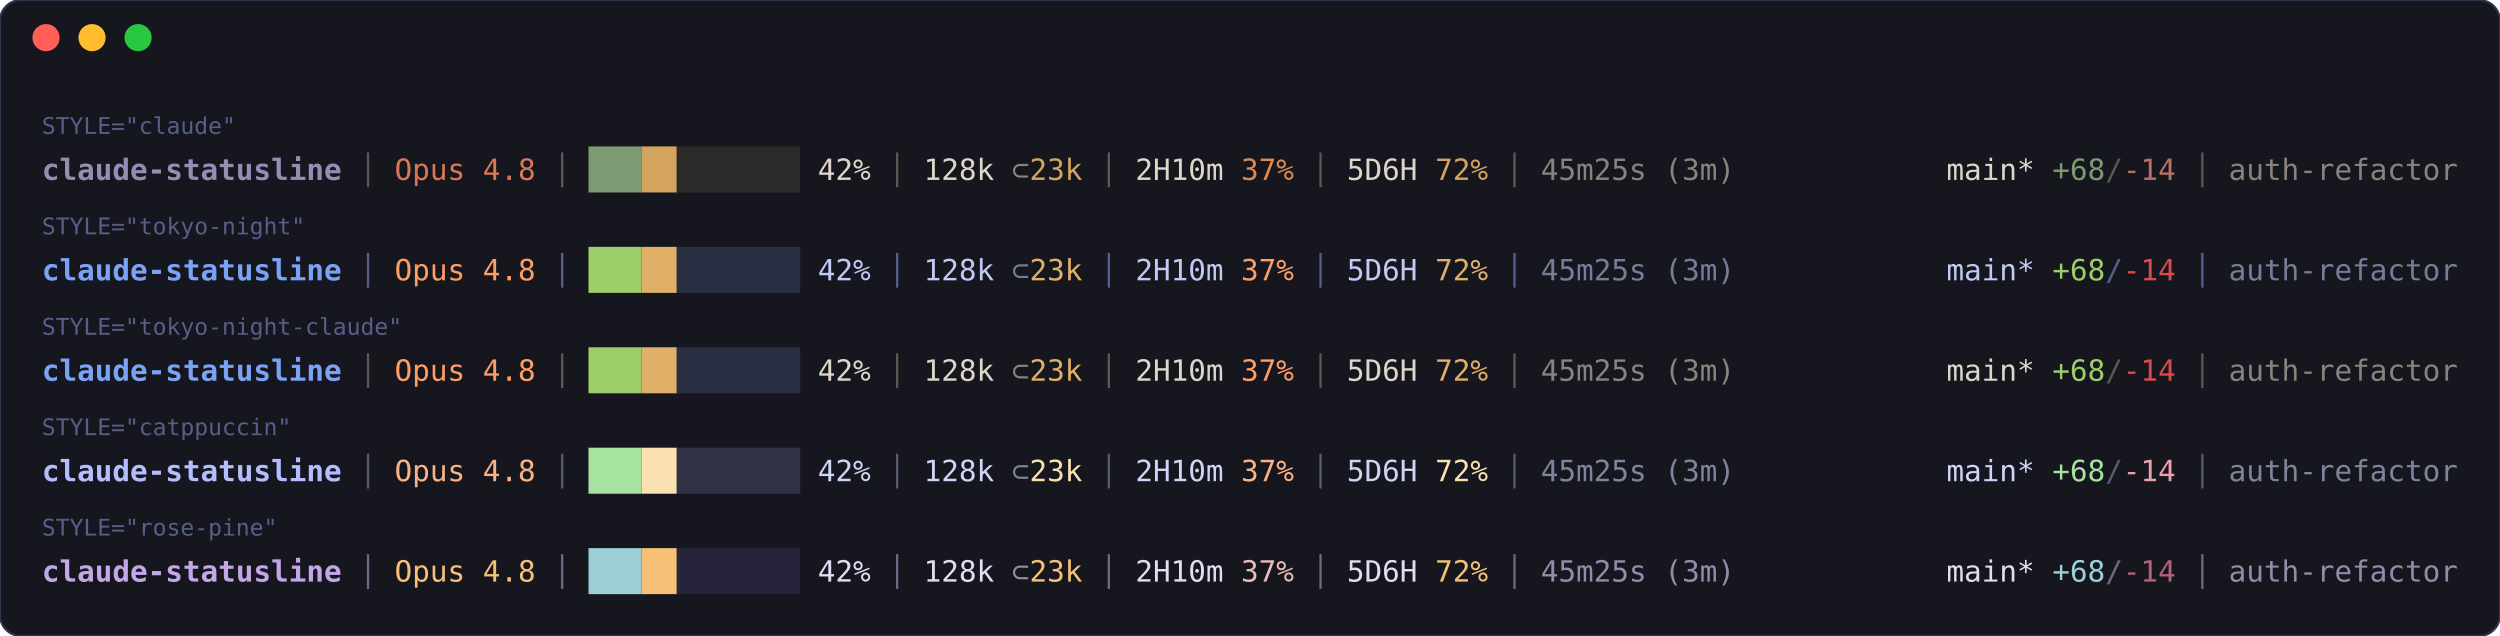
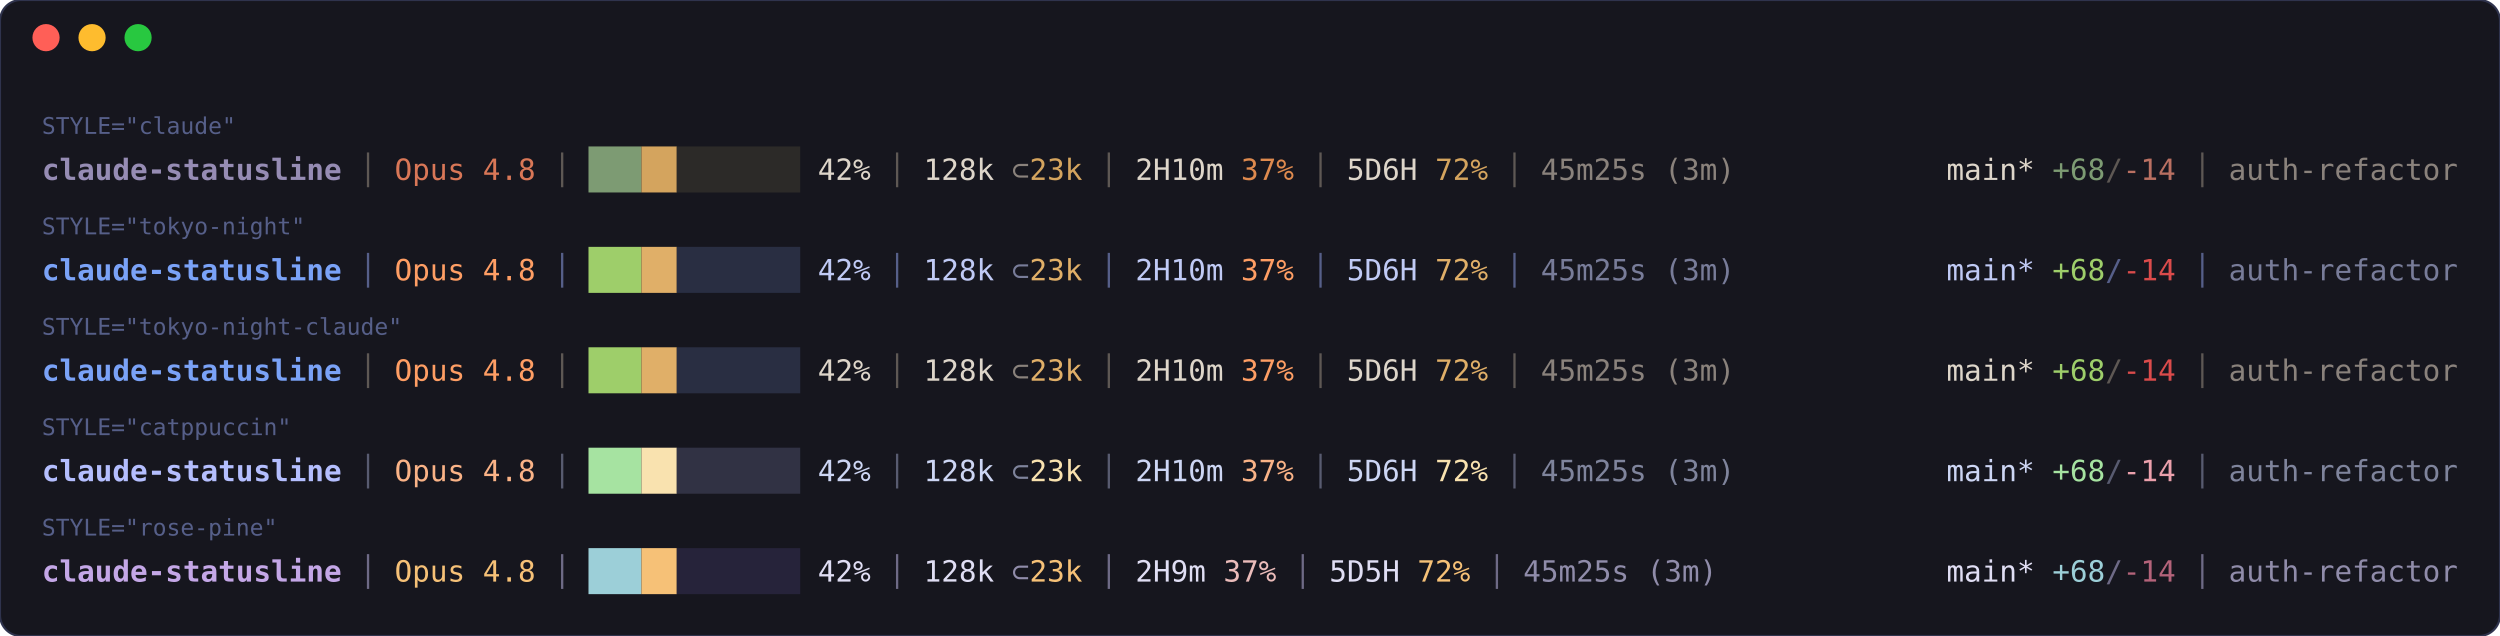
<svg xmlns="http://www.w3.org/2000/svg" width="1195" height="304" viewBox="0 0 1195 304" role="img">
  <rect width="1195" height="304" rx="10" fill="#16161e" stroke="#2f334d" />
  <circle cx="22" cy="18.0" r="6.5" fill="#ff5f57" />
  <circle cx="44" cy="18.0" r="6.5" fill="#febc2e" />
  <circle cx="66" cy="18.0" r="6.5" fill="#28c840" />
  <text x="20" y="64" fill="#565f89" font-family="&quot;SF Mono&quot;,&quot;Cascadia Mono&quot;,Menlo,Consolas,&quot;DejaVu Sans Mono&quot;,monospace" font-size="11">STYLE="claude"</text>
  <rect x="281.3" y="70" width="25.3" height="22" fill="#7d9b73" />
  <rect x="306.6" y="70" width="16.9" height="22" fill="#d4a45e" />
  <rect x="323.5" y="70" width="59.0" height="22" fill="#2c2a28" />
  <text x="20.0" y="86" fill="#968cb4" font-weight="bold" font-family="&quot;SF Mono&quot;,&quot;Cascadia Mono&quot;,Menlo,Consolas,&quot;DejaVu Sans Mono&quot;,monospace" font-size="14" xml:space="preserve" textLength="143.3" lengthAdjust="spacingAndGlyphs">claude-statusline</text>
  <text x="171.7" y="86" fill="#5e5854" font-family="&quot;SF Mono&quot;,&quot;Cascadia Mono&quot;,Menlo,Consolas,&quot;DejaVu Sans Mono&quot;,monospace" font-size="14" xml:space="preserve" textLength="8.4" lengthAdjust="spacingAndGlyphs">│</text>
  <text x="188.6" y="86" fill="#d97757" font-family="&quot;SF Mono&quot;,&quot;Cascadia Mono&quot;,Menlo,Consolas,&quot;DejaVu Sans Mono&quot;,monospace" font-size="14" xml:space="preserve" textLength="67.4" lengthAdjust="spacingAndGlyphs">Opus 4.8</text>
  <text x="264.5" y="86" fill="#5e5854" font-family="&quot;SF Mono&quot;,&quot;Cascadia Mono&quot;,Menlo,Consolas,&quot;DejaVu Sans Mono&quot;,monospace" font-size="14" xml:space="preserve" textLength="8.4" lengthAdjust="spacingAndGlyphs">│</text>
  <text x="390.9" y="86" fill="#ded6ca" font-family="&quot;SF Mono&quot;,&quot;Cascadia Mono&quot;,Menlo,Consolas,&quot;DejaVu Sans Mono&quot;,monospace" font-size="14" xml:space="preserve" textLength="25.3" lengthAdjust="spacingAndGlyphs">42%</text>
  <text x="424.6" y="86" fill="#5e5854" font-family="&quot;SF Mono&quot;,&quot;Cascadia Mono&quot;,Menlo,Consolas,&quot;DejaVu Sans Mono&quot;,monospace" font-size="14" xml:space="preserve" textLength="8.4" lengthAdjust="spacingAndGlyphs">│</text>
  <text x="441.5" y="86" fill="#ded6ca" font-family="&quot;SF Mono&quot;,&quot;Cascadia Mono&quot;,Menlo,Consolas,&quot;DejaVu Sans Mono&quot;,monospace" font-size="14" xml:space="preserve" textLength="33.7" lengthAdjust="spacingAndGlyphs">128k</text>
  <text x="483.6" y="86" fill="#8a827c" font-family="&quot;SF Mono&quot;,&quot;Cascadia Mono&quot;,Menlo,Consolas,&quot;DejaVu Sans Mono&quot;,monospace" font-size="14" xml:space="preserve" textLength="8.4" lengthAdjust="spacingAndGlyphs">⊂</text>
  <text x="492.1" y="86" fill="#d4a45e" font-family="&quot;SF Mono&quot;,&quot;Cascadia Mono&quot;,Menlo,Consolas,&quot;DejaVu Sans Mono&quot;,monospace" font-size="14" xml:space="preserve" textLength="25.3" lengthAdjust="spacingAndGlyphs">23k</text>
  <text x="525.8" y="86" fill="#5e5854" font-family="&quot;SF Mono&quot;,&quot;Cascadia Mono&quot;,Menlo,Consolas,&quot;DejaVu Sans Mono&quot;,monospace" font-size="14" xml:space="preserve" textLength="8.4" lengthAdjust="spacingAndGlyphs">│</text>
  <text x="542.7" y="86" fill="#ded6ca" font-family="&quot;SF Mono&quot;,&quot;Cascadia Mono&quot;,Menlo,Consolas,&quot;DejaVu Sans Mono&quot;,monospace" font-size="14" xml:space="preserve" textLength="42.1" lengthAdjust="spacingAndGlyphs">2H10m</text>
  <text x="593.2" y="86" fill="#de8a4e" font-family="&quot;SF Mono&quot;,&quot;Cascadia Mono&quot;,Menlo,Consolas,&quot;DejaVu Sans Mono&quot;,monospace" font-size="14" xml:space="preserve" textLength="25.3" lengthAdjust="spacingAndGlyphs">37%</text>
  <text x="627.0" y="86" fill="#5e5854" font-family="&quot;SF Mono&quot;,&quot;Cascadia Mono&quot;,Menlo,Consolas,&quot;DejaVu Sans Mono&quot;,monospace" font-size="14" xml:space="preserve" textLength="8.4" lengthAdjust="spacingAndGlyphs">│</text>
  <text x="643.8" y="86" fill="#ded6ca" font-family="&quot;SF Mono&quot;,&quot;Cascadia Mono&quot;,Menlo,Consolas,&quot;DejaVu Sans Mono&quot;,monospace" font-size="14" xml:space="preserve" textLength="33.7" lengthAdjust="spacingAndGlyphs">5D6H</text>
  <text x="686.0" y="86" fill="#d4a45e" font-family="&quot;SF Mono&quot;,&quot;Cascadia Mono&quot;,Menlo,Consolas,&quot;DejaVu Sans Mono&quot;,monospace" font-size="14" xml:space="preserve" textLength="25.3" lengthAdjust="spacingAndGlyphs">72%</text>
  <text x="719.7" y="86" fill="#5e5854" font-family="&quot;SF Mono&quot;,&quot;Cascadia Mono&quot;,Menlo,Consolas,&quot;DejaVu Sans Mono&quot;,monospace" font-size="14" xml:space="preserve" textLength="8.4" lengthAdjust="spacingAndGlyphs">│</text>
  <text x="736.5" y="86" fill="#8a827c" font-family="&quot;SF Mono&quot;,&quot;Cascadia Mono&quot;,Menlo,Consolas,&quot;DejaVu Sans Mono&quot;,monospace" font-size="14" xml:space="preserve" textLength="50.6" lengthAdjust="spacingAndGlyphs">45m25s</text>
  <text x="795.6" y="86" fill="#8a827c" font-family="&quot;SF Mono&quot;,&quot;Cascadia Mono&quot;,Menlo,Consolas,&quot;DejaVu Sans Mono&quot;,monospace" font-size="14" xml:space="preserve" textLength="33.7" lengthAdjust="spacingAndGlyphs">(3m)</text>
  <text x="930.4" y="86" fill="#ded6ca" font-family="&quot;SF Mono&quot;,&quot;Cascadia Mono&quot;,Menlo,Consolas,&quot;DejaVu Sans Mono&quot;,monospace" font-size="14" xml:space="preserve" textLength="42.1" lengthAdjust="spacingAndGlyphs">main*</text>
  <text x="981.0" y="86" fill="#7d9b73" font-family="&quot;SF Mono&quot;,&quot;Cascadia Mono&quot;,Menlo,Consolas,&quot;DejaVu Sans Mono&quot;,monospace" font-size="14" xml:space="preserve" textLength="25.3" lengthAdjust="spacingAndGlyphs">+68</text>
  <text x="1006.3" y="86" fill="#5e5854" font-family="&quot;SF Mono&quot;,&quot;Cascadia Mono&quot;,Menlo,Consolas,&quot;DejaVu Sans Mono&quot;,monospace" font-size="14" xml:space="preserve" textLength="8.4" lengthAdjust="spacingAndGlyphs">/</text>
  <text x="1014.7" y="86" fill="#ba7062" font-family="&quot;SF Mono&quot;,&quot;Cascadia Mono&quot;,Menlo,Consolas,&quot;DejaVu Sans Mono&quot;,monospace" font-size="14" xml:space="preserve" textLength="25.3" lengthAdjust="spacingAndGlyphs">-14</text>
  <text x="1048.5" y="86" fill="#5e5854" font-family="&quot;SF Mono&quot;,&quot;Cascadia Mono&quot;,Menlo,Consolas,&quot;DejaVu Sans Mono&quot;,monospace" font-size="14" xml:space="preserve" textLength="8.4" lengthAdjust="spacingAndGlyphs">│</text>
  <text x="1065.3" y="86" fill="#8a827c" font-family="&quot;SF Mono&quot;,&quot;Cascadia Mono&quot;,Menlo,Consolas,&quot;DejaVu Sans Mono&quot;,monospace" font-size="14" xml:space="preserve" textLength="109.6" lengthAdjust="spacingAndGlyphs">auth-refactor</text>
  <text x="20" y="112" fill="#565f89" font-family="&quot;SF Mono&quot;,&quot;Cascadia Mono&quot;,Menlo,Consolas,&quot;DejaVu Sans Mono&quot;,monospace" font-size="11">STYLE="tokyo-night"</text>
  <rect x="281.3" y="118" width="25.3" height="22" fill="#9ece6a" />
  <rect x="306.6" y="118" width="16.9" height="22" fill="#e0af68" />
  <rect x="323.5" y="118" width="59.0" height="22" fill="#292e42" />
  <text x="20.0" y="134" fill="#7aa2f7" font-weight="bold" font-family="&quot;SF Mono&quot;,&quot;Cascadia Mono&quot;,Menlo,Consolas,&quot;DejaVu Sans Mono&quot;,monospace" font-size="14" xml:space="preserve" textLength="143.3" lengthAdjust="spacingAndGlyphs">claude-statusline</text>
  <text x="171.7" y="134" fill="#565f89" font-family="&quot;SF Mono&quot;,&quot;Cascadia Mono&quot;,Menlo,Consolas,&quot;DejaVu Sans Mono&quot;,monospace" font-size="14" xml:space="preserve" textLength="8.4" lengthAdjust="spacingAndGlyphs">│</text>
  <text x="188.6" y="134" fill="#ff9e64" font-family="&quot;SF Mono&quot;,&quot;Cascadia Mono&quot;,Menlo,Consolas,&quot;DejaVu Sans Mono&quot;,monospace" font-size="14" xml:space="preserve" textLength="67.4" lengthAdjust="spacingAndGlyphs">Opus 4.8</text>
  <text x="264.5" y="134" fill="#565f89" font-family="&quot;SF Mono&quot;,&quot;Cascadia Mono&quot;,Menlo,Consolas,&quot;DejaVu Sans Mono&quot;,monospace" font-size="14" xml:space="preserve" textLength="8.4" lengthAdjust="spacingAndGlyphs">│</text>
  <text x="390.9" y="134" fill="#c0caf5" font-family="&quot;SF Mono&quot;,&quot;Cascadia Mono&quot;,Menlo,Consolas,&quot;DejaVu Sans Mono&quot;,monospace" font-size="14" xml:space="preserve" textLength="25.3" lengthAdjust="spacingAndGlyphs">42%</text>
  <text x="424.6" y="134" fill="#565f89" font-family="&quot;SF Mono&quot;,&quot;Cascadia Mono&quot;,Menlo,Consolas,&quot;DejaVu Sans Mono&quot;,monospace" font-size="14" xml:space="preserve" textLength="8.4" lengthAdjust="spacingAndGlyphs">│</text>
  <text x="441.5" y="134" fill="#c0caf5" font-family="&quot;SF Mono&quot;,&quot;Cascadia Mono&quot;,Menlo,Consolas,&quot;DejaVu Sans Mono&quot;,monospace" font-size="14" xml:space="preserve" textLength="33.7" lengthAdjust="spacingAndGlyphs">128k</text>
  <text x="483.6" y="134" fill="#787c99" font-family="&quot;SF Mono&quot;,&quot;Cascadia Mono&quot;,Menlo,Consolas,&quot;DejaVu Sans Mono&quot;,monospace" font-size="14" xml:space="preserve" textLength="8.4" lengthAdjust="spacingAndGlyphs">⊂</text>
  <text x="492.1" y="134" fill="#e0af68" font-family="&quot;SF Mono&quot;,&quot;Cascadia Mono&quot;,Menlo,Consolas,&quot;DejaVu Sans Mono&quot;,monospace" font-size="14" xml:space="preserve" textLength="25.3" lengthAdjust="spacingAndGlyphs">23k</text>
  <text x="525.8" y="134" fill="#565f89" font-family="&quot;SF Mono&quot;,&quot;Cascadia Mono&quot;,Menlo,Consolas,&quot;DejaVu Sans Mono&quot;,monospace" font-size="14" xml:space="preserve" textLength="8.4" lengthAdjust="spacingAndGlyphs">│</text>
  <text x="542.7" y="134" fill="#c0caf5" font-family="&quot;SF Mono&quot;,&quot;Cascadia Mono&quot;,Menlo,Consolas,&quot;DejaVu Sans Mono&quot;,monospace" font-size="14" xml:space="preserve" textLength="42.1" lengthAdjust="spacingAndGlyphs">2H10m</text>
  <text x="593.2" y="134" fill="#ff9e64" font-family="&quot;SF Mono&quot;,&quot;Cascadia Mono&quot;,Menlo,Consolas,&quot;DejaVu Sans Mono&quot;,monospace" font-size="14" xml:space="preserve" textLength="25.3" lengthAdjust="spacingAndGlyphs">37%</text>
  <text x="627.0" y="134" fill="#565f89" font-family="&quot;SF Mono&quot;,&quot;Cascadia Mono&quot;,Menlo,Consolas,&quot;DejaVu Sans Mono&quot;,monospace" font-size="14" xml:space="preserve" textLength="8.4" lengthAdjust="spacingAndGlyphs">│</text>
  <text x="643.8" y="134" fill="#c0caf5" font-family="&quot;SF Mono&quot;,&quot;Cascadia Mono&quot;,Menlo,Consolas,&quot;DejaVu Sans Mono&quot;,monospace" font-size="14" xml:space="preserve" textLength="33.7" lengthAdjust="spacingAndGlyphs">5D6H</text>
  <text x="686.0" y="134" fill="#e0af68" font-family="&quot;SF Mono&quot;,&quot;Cascadia Mono&quot;,Menlo,Consolas,&quot;DejaVu Sans Mono&quot;,monospace" font-size="14" xml:space="preserve" textLength="25.3" lengthAdjust="spacingAndGlyphs">72%</text>
  <text x="719.7" y="134" fill="#565f89" font-family="&quot;SF Mono&quot;,&quot;Cascadia Mono&quot;,Menlo,Consolas,&quot;DejaVu Sans Mono&quot;,monospace" font-size="14" xml:space="preserve" textLength="8.4" lengthAdjust="spacingAndGlyphs">│</text>
  <text x="736.5" y="134" fill="#787c99" font-family="&quot;SF Mono&quot;,&quot;Cascadia Mono&quot;,Menlo,Consolas,&quot;DejaVu Sans Mono&quot;,monospace" font-size="14" xml:space="preserve" textLength="50.6" lengthAdjust="spacingAndGlyphs">45m25s</text>
  <text x="795.6" y="134" fill="#787c99" font-family="&quot;SF Mono&quot;,&quot;Cascadia Mono&quot;,Menlo,Consolas,&quot;DejaVu Sans Mono&quot;,monospace" font-size="14" xml:space="preserve" textLength="33.7" lengthAdjust="spacingAndGlyphs">(3m)</text>
  <text x="930.4" y="134" fill="#c0caf5" font-family="&quot;SF Mono&quot;,&quot;Cascadia Mono&quot;,Menlo,Consolas,&quot;DejaVu Sans Mono&quot;,monospace" font-size="14" xml:space="preserve" textLength="42.1" lengthAdjust="spacingAndGlyphs">main*</text>
  <text x="981.0" y="134" fill="#9ece6a" font-family="&quot;SF Mono&quot;,&quot;Cascadia Mono&quot;,Menlo,Consolas,&quot;DejaVu Sans Mono&quot;,monospace" font-size="14" xml:space="preserve" textLength="25.3" lengthAdjust="spacingAndGlyphs">+68</text>
  <text x="1006.3" y="134" fill="#565f89" font-family="&quot;SF Mono&quot;,&quot;Cascadia Mono&quot;,Menlo,Consolas,&quot;DejaVu Sans Mono&quot;,monospace" font-size="14" xml:space="preserve" textLength="8.4" lengthAdjust="spacingAndGlyphs">/</text>
  <text x="1014.7" y="134" fill="#db4b4b" font-family="&quot;SF Mono&quot;,&quot;Cascadia Mono&quot;,Menlo,Consolas,&quot;DejaVu Sans Mono&quot;,monospace" font-size="14" xml:space="preserve" textLength="25.3" lengthAdjust="spacingAndGlyphs">-14</text>
  <text x="1048.5" y="134" fill="#565f89" font-family="&quot;SF Mono&quot;,&quot;Cascadia Mono&quot;,Menlo,Consolas,&quot;DejaVu Sans Mono&quot;,monospace" font-size="14" xml:space="preserve" textLength="8.4" lengthAdjust="spacingAndGlyphs">│</text>
  <text x="1065.3" y="134" fill="#787c99" font-family="&quot;SF Mono&quot;,&quot;Cascadia Mono&quot;,Menlo,Consolas,&quot;DejaVu Sans Mono&quot;,monospace" font-size="14" xml:space="preserve" textLength="109.6" lengthAdjust="spacingAndGlyphs">auth-refactor</text>
  <text x="20" y="160" fill="#565f89" font-family="&quot;SF Mono&quot;,&quot;Cascadia Mono&quot;,Menlo,Consolas,&quot;DejaVu Sans Mono&quot;,monospace" font-size="11">STYLE="tokyo-night-claude"</text>
  <rect x="281.3" y="166" width="25.3" height="22" fill="#9ece6a" />
  <rect x="306.6" y="166" width="16.9" height="22" fill="#e0af68" />
  <rect x="323.5" y="166" width="59.0" height="22" fill="#292e42" />
  <text x="20.0" y="182" fill="#7aa2f7" font-weight="bold" font-family="&quot;SF Mono&quot;,&quot;Cascadia Mono&quot;,Menlo,Consolas,&quot;DejaVu Sans Mono&quot;,monospace" font-size="14" xml:space="preserve" textLength="143.3" lengthAdjust="spacingAndGlyphs">claude-statusline</text>
  <text x="171.7" y="182" fill="#5e5854" font-family="&quot;SF Mono&quot;,&quot;Cascadia Mono&quot;,Menlo,Consolas,&quot;DejaVu Sans Mono&quot;,monospace" font-size="14" xml:space="preserve" textLength="8.4" lengthAdjust="spacingAndGlyphs">│</text>
  <text x="188.6" y="182" fill="#ff9e64" font-family="&quot;SF Mono&quot;,&quot;Cascadia Mono&quot;,Menlo,Consolas,&quot;DejaVu Sans Mono&quot;,monospace" font-size="14" xml:space="preserve" textLength="67.4" lengthAdjust="spacingAndGlyphs">Opus 4.8</text>
  <text x="264.5" y="182" fill="#5e5854" font-family="&quot;SF Mono&quot;,&quot;Cascadia Mono&quot;,Menlo,Consolas,&quot;DejaVu Sans Mono&quot;,monospace" font-size="14" xml:space="preserve" textLength="8.4" lengthAdjust="spacingAndGlyphs">│</text>
  <text x="390.9" y="182" fill="#ded6ca" font-family="&quot;SF Mono&quot;,&quot;Cascadia Mono&quot;,Menlo,Consolas,&quot;DejaVu Sans Mono&quot;,monospace" font-size="14" xml:space="preserve" textLength="25.3" lengthAdjust="spacingAndGlyphs">42%</text>
  <text x="424.6" y="182" fill="#5e5854" font-family="&quot;SF Mono&quot;,&quot;Cascadia Mono&quot;,Menlo,Consolas,&quot;DejaVu Sans Mono&quot;,monospace" font-size="14" xml:space="preserve" textLength="8.4" lengthAdjust="spacingAndGlyphs">│</text>
  <text x="441.5" y="182" fill="#ded6ca" font-family="&quot;SF Mono&quot;,&quot;Cascadia Mono&quot;,Menlo,Consolas,&quot;DejaVu Sans Mono&quot;,monospace" font-size="14" xml:space="preserve" textLength="33.7" lengthAdjust="spacingAndGlyphs">128k</text>
  <text x="483.6" y="182" fill="#8a827c" font-family="&quot;SF Mono&quot;,&quot;Cascadia Mono&quot;,Menlo,Consolas,&quot;DejaVu Sans Mono&quot;,monospace" font-size="14" xml:space="preserve" textLength="8.4" lengthAdjust="spacingAndGlyphs">⊂</text>
  <text x="492.1" y="182" fill="#e0af68" font-family="&quot;SF Mono&quot;,&quot;Cascadia Mono&quot;,Menlo,Consolas,&quot;DejaVu Sans Mono&quot;,monospace" font-size="14" xml:space="preserve" textLength="25.3" lengthAdjust="spacingAndGlyphs">23k</text>
  <text x="525.8" y="182" fill="#5e5854" font-family="&quot;SF Mono&quot;,&quot;Cascadia Mono&quot;,Menlo,Consolas,&quot;DejaVu Sans Mono&quot;,monospace" font-size="14" xml:space="preserve" textLength="8.4" lengthAdjust="spacingAndGlyphs">│</text>
  <text x="542.7" y="182" fill="#ded6ca" font-family="&quot;SF Mono&quot;,&quot;Cascadia Mono&quot;,Menlo,Consolas,&quot;DejaVu Sans Mono&quot;,monospace" font-size="14" xml:space="preserve" textLength="42.1" lengthAdjust="spacingAndGlyphs">2H10m</text>
  <text x="593.2" y="182" fill="#ff9e64" font-family="&quot;SF Mono&quot;,&quot;Cascadia Mono&quot;,Menlo,Consolas,&quot;DejaVu Sans Mono&quot;,monospace" font-size="14" xml:space="preserve" textLength="25.3" lengthAdjust="spacingAndGlyphs">37%</text>
  <text x="627.0" y="182" fill="#5e5854" font-family="&quot;SF Mono&quot;,&quot;Cascadia Mono&quot;,Menlo,Consolas,&quot;DejaVu Sans Mono&quot;,monospace" font-size="14" xml:space="preserve" textLength="8.4" lengthAdjust="spacingAndGlyphs">│</text>
  <text x="643.8" y="182" fill="#ded6ca" font-family="&quot;SF Mono&quot;,&quot;Cascadia Mono&quot;,Menlo,Consolas,&quot;DejaVu Sans Mono&quot;,monospace" font-size="14" xml:space="preserve" textLength="33.7" lengthAdjust="spacingAndGlyphs">5D6H</text>
  <text x="686.0" y="182" fill="#e0af68" font-family="&quot;SF Mono&quot;,&quot;Cascadia Mono&quot;,Menlo,Consolas,&quot;DejaVu Sans Mono&quot;,monospace" font-size="14" xml:space="preserve" textLength="25.3" lengthAdjust="spacingAndGlyphs">72%</text>
  <text x="719.7" y="182" fill="#5e5854" font-family="&quot;SF Mono&quot;,&quot;Cascadia Mono&quot;,Menlo,Consolas,&quot;DejaVu Sans Mono&quot;,monospace" font-size="14" xml:space="preserve" textLength="8.4" lengthAdjust="spacingAndGlyphs">│</text>
  <text x="736.5" y="182" fill="#8a827c" font-family="&quot;SF Mono&quot;,&quot;Cascadia Mono&quot;,Menlo,Consolas,&quot;DejaVu Sans Mono&quot;,monospace" font-size="14" xml:space="preserve" textLength="50.6" lengthAdjust="spacingAndGlyphs">45m25s</text>
  <text x="795.6" y="182" fill="#8a827c" font-family="&quot;SF Mono&quot;,&quot;Cascadia Mono&quot;,Menlo,Consolas,&quot;DejaVu Sans Mono&quot;,monospace" font-size="14" xml:space="preserve" textLength="33.7" lengthAdjust="spacingAndGlyphs">(3m)</text>
  <text x="930.4" y="182" fill="#ded6ca" font-family="&quot;SF Mono&quot;,&quot;Cascadia Mono&quot;,Menlo,Consolas,&quot;DejaVu Sans Mono&quot;,monospace" font-size="14" xml:space="preserve" textLength="42.1" lengthAdjust="spacingAndGlyphs">main*</text>
  <text x="981.0" y="182" fill="#9ece6a" font-family="&quot;SF Mono&quot;,&quot;Cascadia Mono&quot;,Menlo,Consolas,&quot;DejaVu Sans Mono&quot;,monospace" font-size="14" xml:space="preserve" textLength="25.3" lengthAdjust="spacingAndGlyphs">+68</text>
  <text x="1006.3" y="182" fill="#5e5854" font-family="&quot;SF Mono&quot;,&quot;Cascadia Mono&quot;,Menlo,Consolas,&quot;DejaVu Sans Mono&quot;,monospace" font-size="14" xml:space="preserve" textLength="8.4" lengthAdjust="spacingAndGlyphs">/</text>
  <text x="1014.7" y="182" fill="#db4b4b" font-family="&quot;SF Mono&quot;,&quot;Cascadia Mono&quot;,Menlo,Consolas,&quot;DejaVu Sans Mono&quot;,monospace" font-size="14" xml:space="preserve" textLength="25.3" lengthAdjust="spacingAndGlyphs">-14</text>
  <text x="1048.5" y="182" fill="#5e5854" font-family="&quot;SF Mono&quot;,&quot;Cascadia Mono&quot;,Menlo,Consolas,&quot;DejaVu Sans Mono&quot;,monospace" font-size="14" xml:space="preserve" textLength="8.4" lengthAdjust="spacingAndGlyphs">│</text>
  <text x="1065.3" y="182" fill="#8a827c" font-family="&quot;SF Mono&quot;,&quot;Cascadia Mono&quot;,Menlo,Consolas,&quot;DejaVu Sans Mono&quot;,monospace" font-size="14" xml:space="preserve" textLength="109.6" lengthAdjust="spacingAndGlyphs">auth-refactor</text>
  <text x="20" y="208" fill="#565f89" font-family="&quot;SF Mono&quot;,&quot;Cascadia Mono&quot;,Menlo,Consolas,&quot;DejaVu Sans Mono&quot;,monospace" font-size="11">STYLE="catppuccin"</text>
  <rect x="281.3" y="214" width="25.3" height="22" fill="#a6e3a1" />
  <rect x="306.6" y="214" width="16.9" height="22" fill="#f9e2af" />
  <rect x="323.5" y="214" width="59.0" height="22" fill="#313244" />
  <text x="20.0" y="230" fill="#b4befe" font-weight="bold" font-family="&quot;SF Mono&quot;,&quot;Cascadia Mono&quot;,Menlo,Consolas,&quot;DejaVu Sans Mono&quot;,monospace" font-size="14" xml:space="preserve" textLength="143.3" lengthAdjust="spacingAndGlyphs">claude-statusline</text>
  <text x="171.7" y="230" fill="#585b70" font-family="&quot;SF Mono&quot;,&quot;Cascadia Mono&quot;,Menlo,Consolas,&quot;DejaVu Sans Mono&quot;,monospace" font-size="14" xml:space="preserve" textLength="8.4" lengthAdjust="spacingAndGlyphs">│</text>
  <text x="188.6" y="230" fill="#fab387" font-family="&quot;SF Mono&quot;,&quot;Cascadia Mono&quot;,Menlo,Consolas,&quot;DejaVu Sans Mono&quot;,monospace" font-size="14" xml:space="preserve" textLength="67.4" lengthAdjust="spacingAndGlyphs">Opus 4.8</text>
  <text x="264.5" y="230" fill="#585b70" font-family="&quot;SF Mono&quot;,&quot;Cascadia Mono&quot;,Menlo,Consolas,&quot;DejaVu Sans Mono&quot;,monospace" font-size="14" xml:space="preserve" textLength="8.4" lengthAdjust="spacingAndGlyphs">│</text>
  <text x="390.9" y="230" fill="#cdd6f4" font-family="&quot;SF Mono&quot;,&quot;Cascadia Mono&quot;,Menlo,Consolas,&quot;DejaVu Sans Mono&quot;,monospace" font-size="14" xml:space="preserve" textLength="25.3" lengthAdjust="spacingAndGlyphs">42%</text>
  <text x="424.6" y="230" fill="#585b70" font-family="&quot;SF Mono&quot;,&quot;Cascadia Mono&quot;,Menlo,Consolas,&quot;DejaVu Sans Mono&quot;,monospace" font-size="14" xml:space="preserve" textLength="8.4" lengthAdjust="spacingAndGlyphs">│</text>
  <text x="441.5" y="230" fill="#cdd6f4" font-family="&quot;SF Mono&quot;,&quot;Cascadia Mono&quot;,Menlo,Consolas,&quot;DejaVu Sans Mono&quot;,monospace" font-size="14" xml:space="preserve" textLength="33.7" lengthAdjust="spacingAndGlyphs">128k</text>
  <text x="483.6" y="230" fill="#7f849c" font-family="&quot;SF Mono&quot;,&quot;Cascadia Mono&quot;,Menlo,Consolas,&quot;DejaVu Sans Mono&quot;,monospace" font-size="14" xml:space="preserve" textLength="8.4" lengthAdjust="spacingAndGlyphs">⊂</text>
  <text x="492.1" y="230" fill="#f9e2af" font-family="&quot;SF Mono&quot;,&quot;Cascadia Mono&quot;,Menlo,Consolas,&quot;DejaVu Sans Mono&quot;,monospace" font-size="14" xml:space="preserve" textLength="25.3" lengthAdjust="spacingAndGlyphs">23k</text>
  <text x="525.8" y="230" fill="#585b70" font-family="&quot;SF Mono&quot;,&quot;Cascadia Mono&quot;,Menlo,Consolas,&quot;DejaVu Sans Mono&quot;,monospace" font-size="14" xml:space="preserve" textLength="8.4" lengthAdjust="spacingAndGlyphs">│</text>
  <text x="542.7" y="230" fill="#cdd6f4" font-family="&quot;SF Mono&quot;,&quot;Cascadia Mono&quot;,Menlo,Consolas,&quot;DejaVu Sans Mono&quot;,monospace" font-size="14" xml:space="preserve" textLength="42.1" lengthAdjust="spacingAndGlyphs">2H10m</text>
  <text x="593.2" y="230" fill="#fab387" font-family="&quot;SF Mono&quot;,&quot;Cascadia Mono&quot;,Menlo,Consolas,&quot;DejaVu Sans Mono&quot;,monospace" font-size="14" xml:space="preserve" textLength="25.3" lengthAdjust="spacingAndGlyphs">37%</text>
  <text x="627.0" y="230" fill="#585b70" font-family="&quot;SF Mono&quot;,&quot;Cascadia Mono&quot;,Menlo,Consolas,&quot;DejaVu Sans Mono&quot;,monospace" font-size="14" xml:space="preserve" textLength="8.4" lengthAdjust="spacingAndGlyphs">│</text>
  <text x="643.8" y="230" fill="#cdd6f4" font-family="&quot;SF Mono&quot;,&quot;Cascadia Mono&quot;,Menlo,Consolas,&quot;DejaVu Sans Mono&quot;,monospace" font-size="14" xml:space="preserve" textLength="33.7" lengthAdjust="spacingAndGlyphs">5D6H</text>
  <text x="686.0" y="230" fill="#f9e2af" font-family="&quot;SF Mono&quot;,&quot;Cascadia Mono&quot;,Menlo,Consolas,&quot;DejaVu Sans Mono&quot;,monospace" font-size="14" xml:space="preserve" textLength="25.3" lengthAdjust="spacingAndGlyphs">72%</text>
  <text x="719.7" y="230" fill="#585b70" font-family="&quot;SF Mono&quot;,&quot;Cascadia Mono&quot;,Menlo,Consolas,&quot;DejaVu Sans Mono&quot;,monospace" font-size="14" xml:space="preserve" textLength="8.4" lengthAdjust="spacingAndGlyphs">│</text>
  <text x="736.5" y="230" fill="#7f849c" font-family="&quot;SF Mono&quot;,&quot;Cascadia Mono&quot;,Menlo,Consolas,&quot;DejaVu Sans Mono&quot;,monospace" font-size="14" xml:space="preserve" textLength="50.6" lengthAdjust="spacingAndGlyphs">45m25s</text>
  <text x="795.6" y="230" fill="#7f849c" font-family="&quot;SF Mono&quot;,&quot;Cascadia Mono&quot;,Menlo,Consolas,&quot;DejaVu Sans Mono&quot;,monospace" font-size="14" xml:space="preserve" textLength="33.7" lengthAdjust="spacingAndGlyphs">(3m)</text>
  <text x="930.4" y="230" fill="#cdd6f4" font-family="&quot;SF Mono&quot;,&quot;Cascadia Mono&quot;,Menlo,Consolas,&quot;DejaVu Sans Mono&quot;,monospace" font-size="14" xml:space="preserve" textLength="42.1" lengthAdjust="spacingAndGlyphs">main*</text>
  <text x="981.0" y="230" fill="#a6e3a1" font-family="&quot;SF Mono&quot;,&quot;Cascadia Mono&quot;,Menlo,Consolas,&quot;DejaVu Sans Mono&quot;,monospace" font-size="14" xml:space="preserve" textLength="25.3" lengthAdjust="spacingAndGlyphs">+68</text>
  <text x="1006.3" y="230" fill="#585b70" font-family="&quot;SF Mono&quot;,&quot;Cascadia Mono&quot;,Menlo,Consolas,&quot;DejaVu Sans Mono&quot;,monospace" font-size="14" xml:space="preserve" textLength="8.4" lengthAdjust="spacingAndGlyphs">/</text>
  <text x="1014.7" y="230" fill="#eba0ac" font-family="&quot;SF Mono&quot;,&quot;Cascadia Mono&quot;,Menlo,Consolas,&quot;DejaVu Sans Mono&quot;,monospace" font-size="14" xml:space="preserve" textLength="25.3" lengthAdjust="spacingAndGlyphs">-14</text>
  <text x="1048.5" y="230" fill="#585b70" font-family="&quot;SF Mono&quot;,&quot;Cascadia Mono&quot;,Menlo,Consolas,&quot;DejaVu Sans Mono&quot;,monospace" font-size="14" xml:space="preserve" textLength="8.4" lengthAdjust="spacingAndGlyphs">│</text>
  <text x="1065.3" y="230" fill="#7f849c" font-family="&quot;SF Mono&quot;,&quot;Cascadia Mono&quot;,Menlo,Consolas,&quot;DejaVu Sans Mono&quot;,monospace" font-size="14" xml:space="preserve" textLength="109.6" lengthAdjust="spacingAndGlyphs">auth-refactor</text>
  <text x="20" y="256" fill="#565f89" font-family="&quot;SF Mono&quot;,&quot;Cascadia Mono&quot;,Menlo,Consolas,&quot;DejaVu Sans Mono&quot;,monospace" font-size="11">STYLE="rose-pine"</text>
  <rect x="281.3" y="262" width="25.3" height="22" fill="#9ccfd8" />
  <rect x="306.6" y="262" width="16.9" height="22" fill="#f6c177" />
  <rect x="323.5" y="262" width="59.0" height="22" fill="#26233a" />
  <text x="20.0" y="278" fill="#c4a7e7" font-weight="bold" font-family="&quot;SF Mono&quot;,&quot;Cascadia Mono&quot;,Menlo,Consolas,&quot;DejaVu Sans Mono&quot;,monospace" font-size="14" xml:space="preserve" textLength="143.3" lengthAdjust="spacingAndGlyphs">claude-statusline</text>
  <text x="171.7" y="278" fill="#6e6a86" font-family="&quot;SF Mono&quot;,&quot;Cascadia Mono&quot;,Menlo,Consolas,&quot;DejaVu Sans Mono&quot;,monospace" font-size="14" xml:space="preserve" textLength="8.4" lengthAdjust="spacingAndGlyphs">│</text>
  <text x="188.6" y="278" fill="#f6c177" font-family="&quot;SF Mono&quot;,&quot;Cascadia Mono&quot;,Menlo,Consolas,&quot;DejaVu Sans Mono&quot;,monospace" font-size="14" xml:space="preserve" textLength="67.4" lengthAdjust="spacingAndGlyphs">Opus 4.8</text>
  <text x="264.5" y="278" fill="#6e6a86" font-family="&quot;SF Mono&quot;,&quot;Cascadia Mono&quot;,Menlo,Consolas,&quot;DejaVu Sans Mono&quot;,monospace" font-size="14" xml:space="preserve" textLength="8.4" lengthAdjust="spacingAndGlyphs">│</text>
  <text x="390.9" y="278" fill="#e0def4" font-family="&quot;SF Mono&quot;,&quot;Cascadia Mono&quot;,Menlo,Consolas,&quot;DejaVu Sans Mono&quot;,monospace" font-size="14" xml:space="preserve" textLength="25.3" lengthAdjust="spacingAndGlyphs">42%</text>
  <text x="424.6" y="278" fill="#6e6a86" font-family="&quot;SF Mono&quot;,&quot;Cascadia Mono&quot;,Menlo,Consolas,&quot;DejaVu Sans Mono&quot;,monospace" font-size="14" xml:space="preserve" textLength="8.4" lengthAdjust="spacingAndGlyphs">│</text>
  <text x="441.5" y="278" fill="#e0def4" font-family="&quot;SF Mono&quot;,&quot;Cascadia Mono&quot;,Menlo,Consolas,&quot;DejaVu Sans Mono&quot;,monospace" font-size="14" xml:space="preserve" textLength="33.7" lengthAdjust="spacingAndGlyphs">128k</text>
  <text x="483.6" y="278" fill="#908caa" font-family="&quot;SF Mono&quot;,&quot;Cascadia Mono&quot;,Menlo,Consolas,&quot;DejaVu Sans Mono&quot;,monospace" font-size="14" xml:space="preserve" textLength="8.4" lengthAdjust="spacingAndGlyphs">⊂</text>
  <text x="492.1" y="278" fill="#f6c177" font-family="&quot;SF Mono&quot;,&quot;Cascadia Mono&quot;,Menlo,Consolas,&quot;DejaVu Sans Mono&quot;,monospace" font-size="14" xml:space="preserve" textLength="25.3" lengthAdjust="spacingAndGlyphs">23k</text>
  <text x="525.8" y="278" fill="#6e6a86" font-family="&quot;SF Mono&quot;,&quot;Cascadia Mono&quot;,Menlo,Consolas,&quot;DejaVu Sans Mono&quot;,monospace" font-size="14" xml:space="preserve" textLength="8.4" lengthAdjust="spacingAndGlyphs">│</text>
-   <text x="542.7" y="278" fill="#e0def4" font-family="&quot;SF Mono&quot;,&quot;Cascadia Mono&quot;,Menlo,Consolas,&quot;DejaVu Sans Mono&quot;,monospace" font-size="14" xml:space="preserve" textLength="42.1" lengthAdjust="spacingAndGlyphs">2H10m</text>
-   <text x="593.2" y="278" fill="#ebbcba" font-family="&quot;SF Mono&quot;,&quot;Cascadia Mono&quot;,Menlo,Consolas,&quot;DejaVu Sans Mono&quot;,monospace" font-size="14" xml:space="preserve" textLength="25.3" lengthAdjust="spacingAndGlyphs">37%</text>
-   <text x="627.0" y="278" fill="#6e6a86" font-family="&quot;SF Mono&quot;,&quot;Cascadia Mono&quot;,Menlo,Consolas,&quot;DejaVu Sans Mono&quot;,monospace" font-size="14" xml:space="preserve" textLength="8.4" lengthAdjust="spacingAndGlyphs">│</text>
-   <text x="643.8" y="278" fill="#e0def4" font-family="&quot;SF Mono&quot;,&quot;Cascadia Mono&quot;,Menlo,Consolas,&quot;DejaVu Sans Mono&quot;,monospace" font-size="14" xml:space="preserve" textLength="33.7" lengthAdjust="spacingAndGlyphs">5D6H</text>
-   <text x="686.0" y="278" fill="#f6c177" font-family="&quot;SF Mono&quot;,&quot;Cascadia Mono&quot;,Menlo,Consolas,&quot;DejaVu Sans Mono&quot;,monospace" font-size="14" xml:space="preserve" textLength="25.3" lengthAdjust="spacingAndGlyphs">72%</text>
-   <text x="719.7" y="278" fill="#6e6a86" font-family="&quot;SF Mono&quot;,&quot;Cascadia Mono&quot;,Menlo,Consolas,&quot;DejaVu Sans Mono&quot;,monospace" font-size="14" xml:space="preserve" textLength="8.4" lengthAdjust="spacingAndGlyphs">│</text>
-   <text x="736.5" y="278" fill="#908caa" font-family="&quot;SF Mono&quot;,&quot;Cascadia Mono&quot;,Menlo,Consolas,&quot;DejaVu Sans Mono&quot;,monospace" font-size="14" xml:space="preserve" textLength="50.6" lengthAdjust="spacingAndGlyphs">45m25s</text>
-   <text x="795.6" y="278" fill="#908caa" font-family="&quot;SF Mono&quot;,&quot;Cascadia Mono&quot;,Menlo,Consolas,&quot;DejaVu Sans Mono&quot;,monospace" font-size="14" xml:space="preserve" textLength="33.7" lengthAdjust="spacingAndGlyphs">(3m)</text>
+   <text x="542.7" y="278" fill="#e0def4" font-family="&quot;SF Mono&quot;,&quot;Cascadia Mono&quot;,Menlo,Consolas,&quot;DejaVu Sans Mono&quot;,monospace" font-size="14" xml:space="preserve" textLength="33.7" lengthAdjust="spacingAndGlyphs">2H9m</text>
+   <text x="584.8" y="278" fill="#ebbcba" font-family="&quot;SF Mono&quot;,&quot;Cascadia Mono&quot;,Menlo,Consolas,&quot;DejaVu Sans Mono&quot;,monospace" font-size="14" xml:space="preserve" textLength="25.3" lengthAdjust="spacingAndGlyphs">37%</text>
+   <text x="618.5" y="278" fill="#6e6a86" font-family="&quot;SF Mono&quot;,&quot;Cascadia Mono&quot;,Menlo,Consolas,&quot;DejaVu Sans Mono&quot;,monospace" font-size="14" xml:space="preserve" textLength="8.4" lengthAdjust="spacingAndGlyphs">│</text>
+   <text x="635.4" y="278" fill="#e0def4" font-family="&quot;SF Mono&quot;,&quot;Cascadia Mono&quot;,Menlo,Consolas,&quot;DejaVu Sans Mono&quot;,monospace" font-size="14" xml:space="preserve" textLength="33.7" lengthAdjust="spacingAndGlyphs">5D5H</text>
+   <text x="677.5" y="278" fill="#f6c177" font-family="&quot;SF Mono&quot;,&quot;Cascadia Mono&quot;,Menlo,Consolas,&quot;DejaVu Sans Mono&quot;,monospace" font-size="14" xml:space="preserve" textLength="25.3" lengthAdjust="spacingAndGlyphs">72%</text>
+   <text x="711.3" y="278" fill="#6e6a86" font-family="&quot;SF Mono&quot;,&quot;Cascadia Mono&quot;,Menlo,Consolas,&quot;DejaVu Sans Mono&quot;,monospace" font-size="14" xml:space="preserve" textLength="8.4" lengthAdjust="spacingAndGlyphs">│</text>
+   <text x="728.1" y="278" fill="#908caa" font-family="&quot;SF Mono&quot;,&quot;Cascadia Mono&quot;,Menlo,Consolas,&quot;DejaVu Sans Mono&quot;,monospace" font-size="14" xml:space="preserve" textLength="50.6" lengthAdjust="spacingAndGlyphs">45m25s</text>
+   <text x="787.1" y="278" fill="#908caa" font-family="&quot;SF Mono&quot;,&quot;Cascadia Mono&quot;,Menlo,Consolas,&quot;DejaVu Sans Mono&quot;,monospace" font-size="14" xml:space="preserve" textLength="33.7" lengthAdjust="spacingAndGlyphs">(3m)</text>
  <text x="930.4" y="278" fill="#e0def4" font-family="&quot;SF Mono&quot;,&quot;Cascadia Mono&quot;,Menlo,Consolas,&quot;DejaVu Sans Mono&quot;,monospace" font-size="14" xml:space="preserve" textLength="42.1" lengthAdjust="spacingAndGlyphs">main*</text>
  <text x="981.0" y="278" fill="#9ccfd8" font-family="&quot;SF Mono&quot;,&quot;Cascadia Mono&quot;,Menlo,Consolas,&quot;DejaVu Sans Mono&quot;,monospace" font-size="14" xml:space="preserve" textLength="25.3" lengthAdjust="spacingAndGlyphs">+68</text>
  <text x="1006.3" y="278" fill="#6e6a86" font-family="&quot;SF Mono&quot;,&quot;Cascadia Mono&quot;,Menlo,Consolas,&quot;DejaVu Sans Mono&quot;,monospace" font-size="14" xml:space="preserve" textLength="8.4" lengthAdjust="spacingAndGlyphs">/</text>
  <text x="1014.7" y="278" fill="#b4637a" font-family="&quot;SF Mono&quot;,&quot;Cascadia Mono&quot;,Menlo,Consolas,&quot;DejaVu Sans Mono&quot;,monospace" font-size="14" xml:space="preserve" textLength="25.3" lengthAdjust="spacingAndGlyphs">-14</text>
  <text x="1048.5" y="278" fill="#6e6a86" font-family="&quot;SF Mono&quot;,&quot;Cascadia Mono&quot;,Menlo,Consolas,&quot;DejaVu Sans Mono&quot;,monospace" font-size="14" xml:space="preserve" textLength="8.4" lengthAdjust="spacingAndGlyphs">│</text>
  <text x="1065.3" y="278" fill="#908caa" font-family="&quot;SF Mono&quot;,&quot;Cascadia Mono&quot;,Menlo,Consolas,&quot;DejaVu Sans Mono&quot;,monospace" font-size="14" xml:space="preserve" textLength="109.6" lengthAdjust="spacingAndGlyphs">auth-refactor</text>
</svg>
